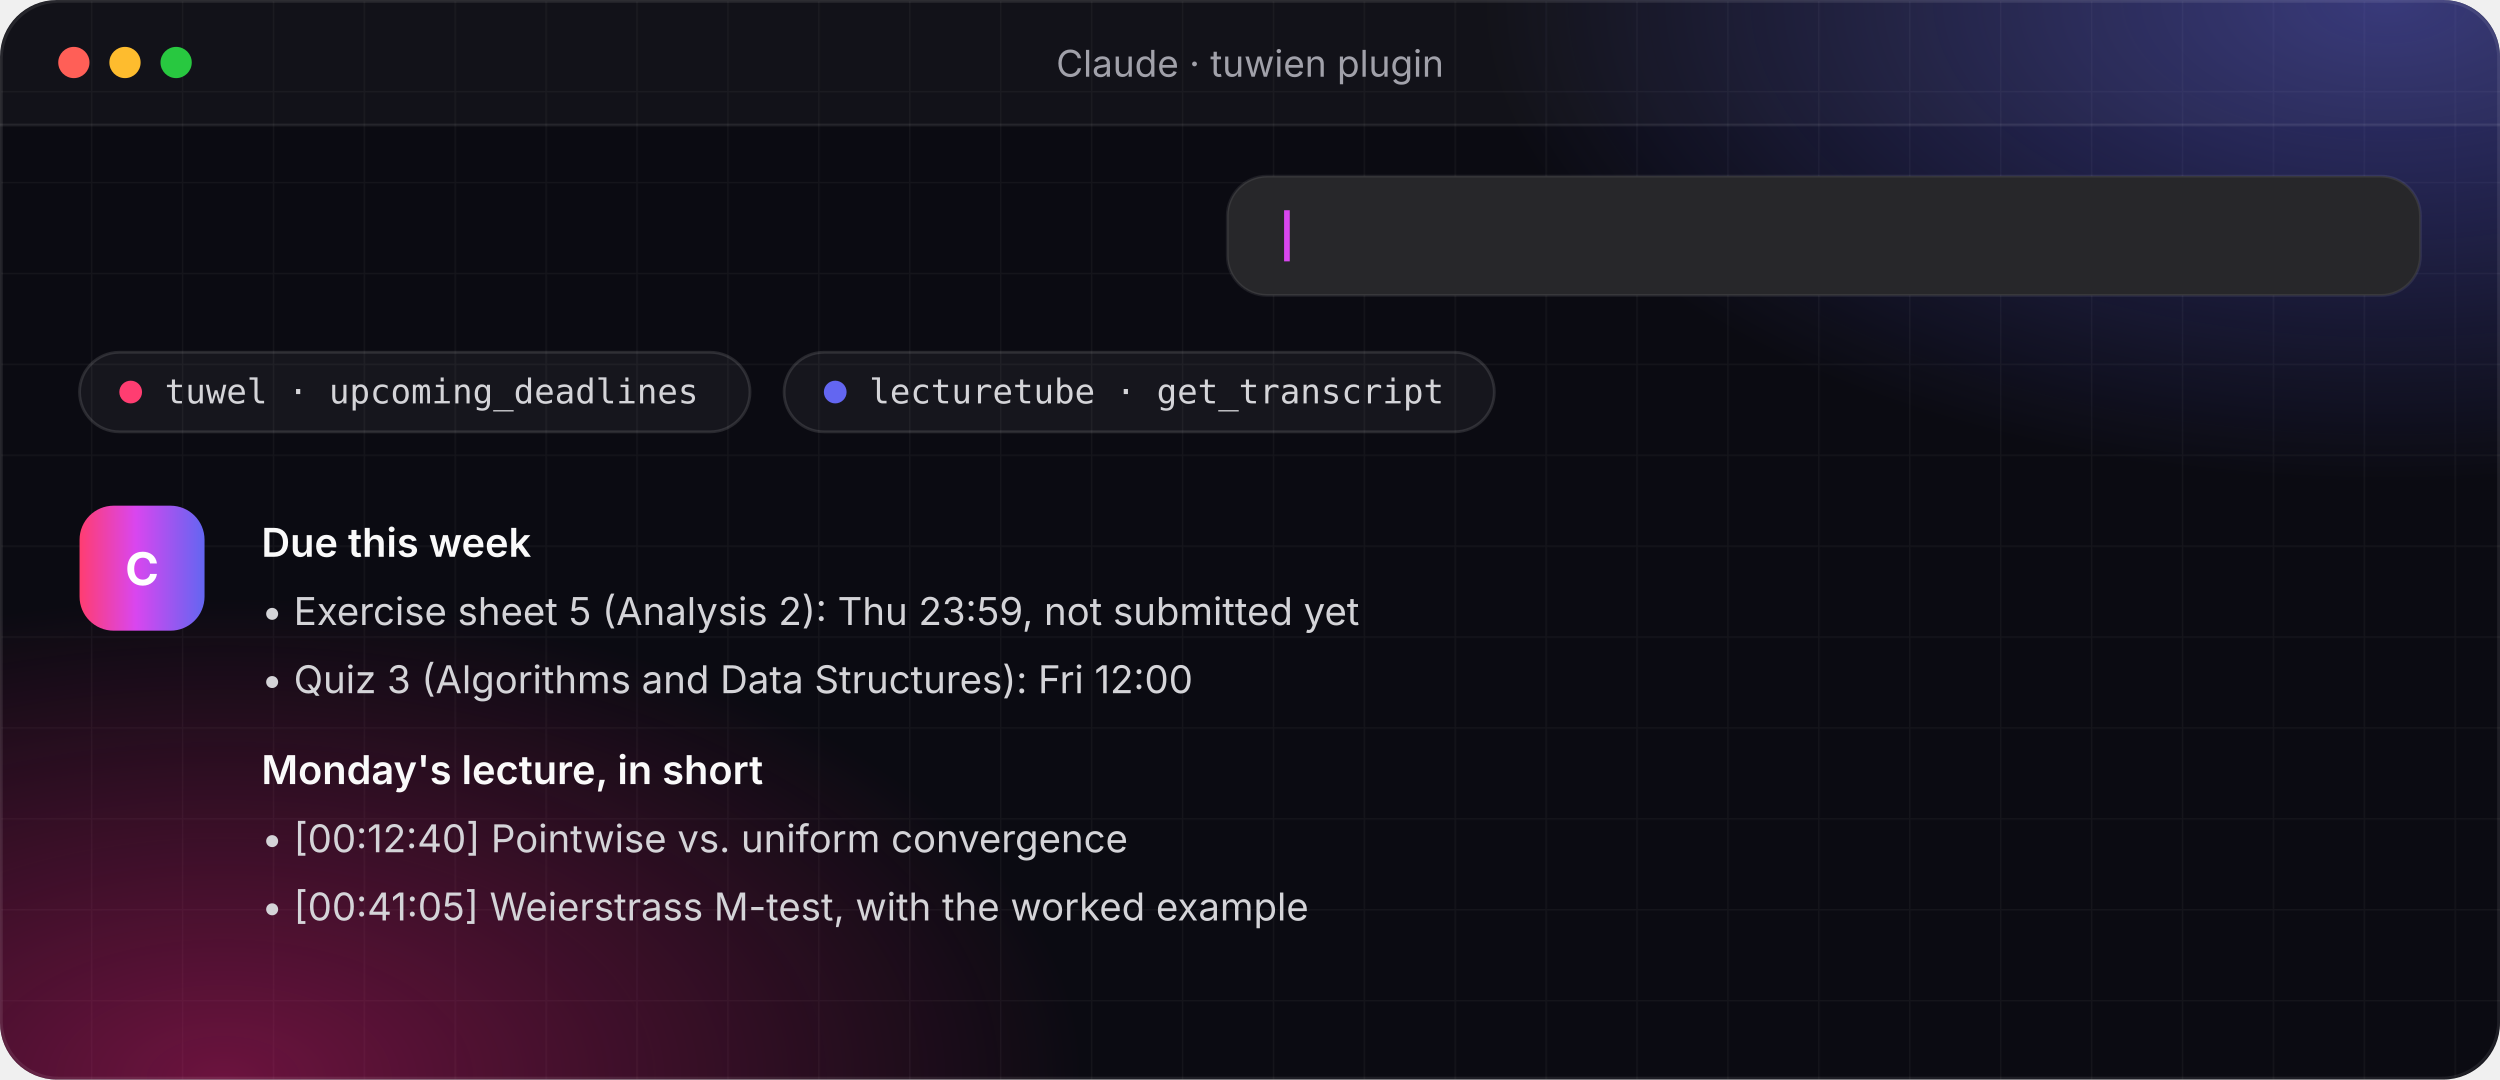
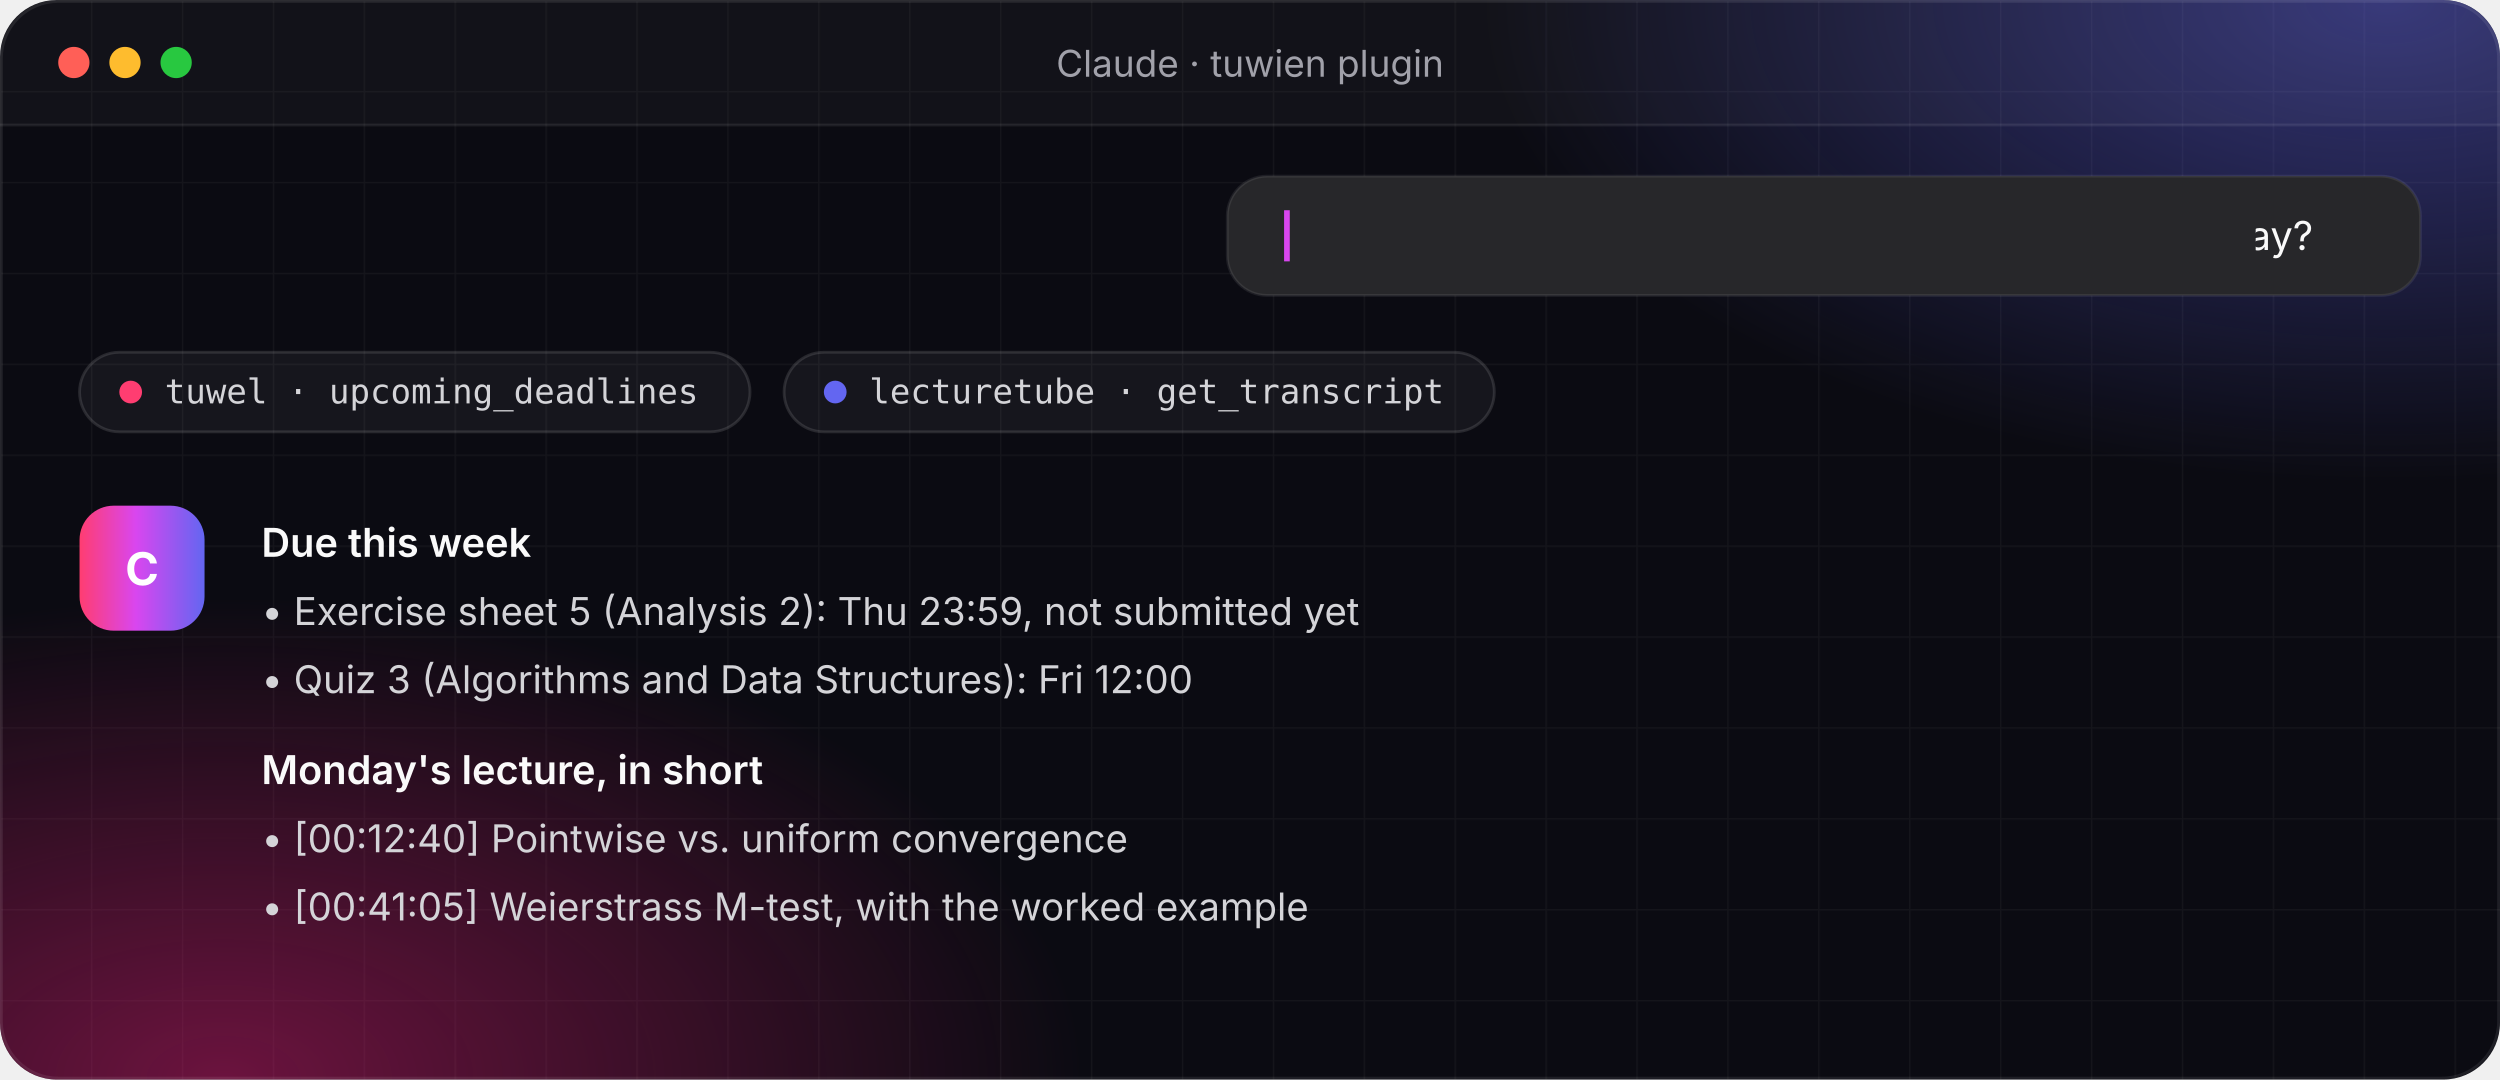
<svg xmlns="http://www.w3.org/2000/svg" width="880" height="380" viewBox="0 0 880 380" font-family="Inter, -apple-system, BlinkMacSystemFont, 'Segoe UI', Helvetica, Arial, sans-serif">
  <style>
    @keyframes bubble { 0%, 0% { opacity: 0; transform: translateY(6px); } 2% { opacity: 1; transform: none; } 90% { opacity: 1; } 96%, 100% { opacity: 0; } }
    .bubble { animation: bubble 14s ease-out infinite; }
    @keyframes type { 0%, 3% { transform: scaleX(1); } 15%, 100% { transform: scaleX(0); } }
    .cover { transform-box: fill-box; transform-origin: right; animation: type 14s steps(26, end) infinite; }
-     @keyframes caret { 0%, 3% { transform: translateX(0); opacity: 1; } 15% { transform: translateX(340px); opacity: 1; } 17%, 100% { opacity: 0; transform: translateX(340px); } }
+     @keyframes caret { 0%, 3% { transform: translateX(0); opacity: 1; } 15% { transform: translateX(342px); opacity: 1; } 17%, 100% { opacity: 0; transform: translateX(342px); } }
    .caret { animation: caret 14s steps(26, end) infinite; }
    @keyframes chip1 { 0%, 18% { opacity: 0; transform: translateY(6px); } 21% { opacity: 1; transform: none; } 90% { opacity: 1; } 96%, 100% { opacity: 0; } }
    .chip1 { animation: chip1 14s ease-out infinite; }
    @keyframes chip2 { 0%, 25% { opacity: 0; transform: translateY(6px); } 28% { opacity: 1; transform: none; } 90% { opacity: 1; } 96%, 100% { opacity: 0; } }
    .chip2 { animation: chip2 14s ease-out infinite; }
    @keyframes pulse { 0%, 100% { opacity: 1; } 50% { opacity: 0.25; } }
    .pulse { animation: pulse 1s ease-in-out infinite; }
    @keyframes l0 { 0%, 33% { opacity: 0; transform: translateY(6px); } 36% { opacity: 1; transform: none; } 90% { opacity: 1; } 96%, 100% { opacity: 0; } }
    .l0 { animation: l0 14s ease-out infinite; }
    @keyframes l1 { 0%, 39% { opacity: 0; transform: translateY(6px); } 42% { opacity: 1; transform: none; } 90% { opacity: 1; } 96%, 100% { opacity: 0; } }
    .l1 { animation: l1 14s ease-out infinite; }
    @keyframes l2 { 0%, 45% { opacity: 0; transform: translateY(6px); } 48% { opacity: 1; transform: none; } 90% { opacity: 1; } 96%, 100% { opacity: 0; } }
    .l2 { animation: l2 14s ease-out infinite; }
    @keyframes l3 { 0%, 51% { opacity: 0; transform: translateY(6px); } 54% { opacity: 1; transform: none; } 90% { opacity: 1; } 96%, 100% { opacity: 0; } }
    .l3 { animation: l3 14s ease-out infinite; }
    @keyframes l4 { 0%, 57% { opacity: 0; transform: translateY(6px); } 60% { opacity: 1; transform: none; } 90% { opacity: 1; } 96%, 100% { opacity: 0; } }
    .l4 { animation: l4 14s ease-out infinite; }
    @keyframes l5 { 0%, 63% { opacity: 0; transform: translateY(6px); } 66% { opacity: 1; transform: none; } 90% { opacity: 1; } 96%, 100% { opacity: 0; } }
    .l5 { animation: l5 14s ease-out infinite; }
    @media (prefers-reduced-motion: reduce) { * { animation: none !important; } .cover, .caret { display: none; } }
  </style>
  <defs>
    <linearGradient id="accent" x1="0" y1="0" x2="1" y2="0">
      <stop offset="0" stop-color="#ff3d71" />
      <stop offset="0.45" stop-color="#d946ef" />
      <stop offset="1" stop-color="#6366f1" />
    </linearGradient>
    <radialGradient id="glowA" cx="0.5" cy="0.5" r="0.5">
      <stop offset="0" stop-color="#e11d74" stop-opacity="0.45" />
      <stop offset="1" stop-color="#e11d74" stop-opacity="0" />
    </radialGradient>
    <radialGradient id="glowB" cx="0.5" cy="0.5" r="0.5">
      <stop offset="0" stop-color="#6366f1" stop-opacity="0.45" />
      <stop offset="1" stop-color="#6366f1" stop-opacity="0" />
    </radialGradient>
    <pattern id="grid" width="32" height="32" patternUnits="userSpaceOnUse">
      <path d="M32 0H0V32" fill="none" stroke="#ffffff" stroke-opacity="0.04" />
    </pattern>
    <clipPath id="frame">
      <rect width="880" height="380" rx="20" />
    </clipPath>
  </defs>
  <g clip-path="url(#frame)">
    <rect width="880" height="380" fill="#0b0b12" />
    <rect width="880" height="380" fill="url(#grid)" />
    <ellipse cx="80" cy="380" rx="300" ry="170" fill="url(#glowA)" />
    <ellipse cx="840" cy="0" rx="320" ry="170" fill="url(#glowB)" />
    <rect width="880" height="44" fill="#ffffff" fill-opacity="0.03" />
    <line x1="0" y1="44" x2="880" y2="44" stroke="#ffffff" stroke-opacity="0.08" />
  </g>
  <rect x="0.5" y="0.5" width="879" height="379" rx="20" fill="none" stroke="#ffffff" stroke-opacity="0.08" />
  <circle cx="26" cy="22" r="5.5" fill="#ff5f57" />
  <circle cx="44" cy="22" r="5.5" fill="#febc2e" />
  <circle cx="62" cy="22" r="5.5" fill="#28c840" />
  <text x="440" y="27" text-anchor="middle" font-size="13" fill="#a1a1aa">Claude  ·  tuwien plugin</text>
  <g class="bubble">
    <rect x="432" y="62" width="420" height="42" rx="14" fill="#27272a" stroke="#ffffff" stroke-opacity="0.08" />
    <text x="452" y="88" font-size="14" fill="#fafafa">What's due this week, and what did I miss on Monday?</text>
-     <rect class="cover" x="450" y="70" width="388" height="26" fill="#27272a" />
+     <rect class="cover" x="452" y="70" width="342" height="26" fill="#27272a" />
    <rect class="caret" x="452" y="74" width="2" height="18" fill="#d946ef" />
  </g>
  <g class="chip1" font-family="'JetBrains Mono', ui-monospace, SFMono-Regular, Menlo, Consolas, monospace" font-size="12">
    <rect x="28" y="124" width="236" height="28" rx="14" fill="#ffffff" fill-opacity="0.05" stroke="#ffffff" stroke-opacity="0.12" />
    <circle class="pulse" cx="46" cy="138" r="4" fill="#ff3d71" />
    <text x="58" y="142" fill="#d4d4d8">tuwel · upcoming_deadlines</text>
  </g>
  <g class="chip2" font-family="'JetBrains Mono', ui-monospace, SFMono-Regular, Menlo, Consolas, monospace" font-size="12">
    <rect x="276" y="124" width="250" height="28" rx="14" fill="#ffffff" fill-opacity="0.05" stroke="#ffffff" stroke-opacity="0.12" />
    <circle class="pulse" cx="294" cy="138" r="4" fill="#6366f1" />
    <text x="306" y="142" fill="#d4d4d8">lecturetube · get_transcript</text>
  </g>
  <g class="l0">
    <rect x="28" y="178" width="44" height="44" rx="12" fill="url(#accent)" />
    <text x="50" y="206" text-anchor="middle" font-size="16" font-weight="700" fill="#ffffff">C</text>
  </g>
  <text class="l0" x="92" y="196" font-size="14" font-weight="600" fill="#fafafa">Due this week</text>
  <text class="l1" x="92" y="220" font-size="13.5" fill="#d4d4d8">•  Exercise sheet 5 (Analysis 2): Thu 23:59, not submitted yet</text>
  <text class="l2" x="92" y="244" font-size="13.5" fill="#d4d4d8">•  Quiz 3 (Algorithms and Data Structures): Fri 12:00</text>
  <text class="l3" x="92" y="276" font-size="14" font-weight="600" fill="#fafafa">Monday's lecture, in short</text>
  <text class="l4" x="92" y="300" font-size="13.5" fill="#d4d4d8">•  [00:12:40]  Pointwise vs. uniform convergence</text>
  <text class="l5" x="92" y="324" font-size="13.5" fill="#d4d4d8">•  [00:41:05]  Weierstrass M-test, with the worked example</text>
</svg>
